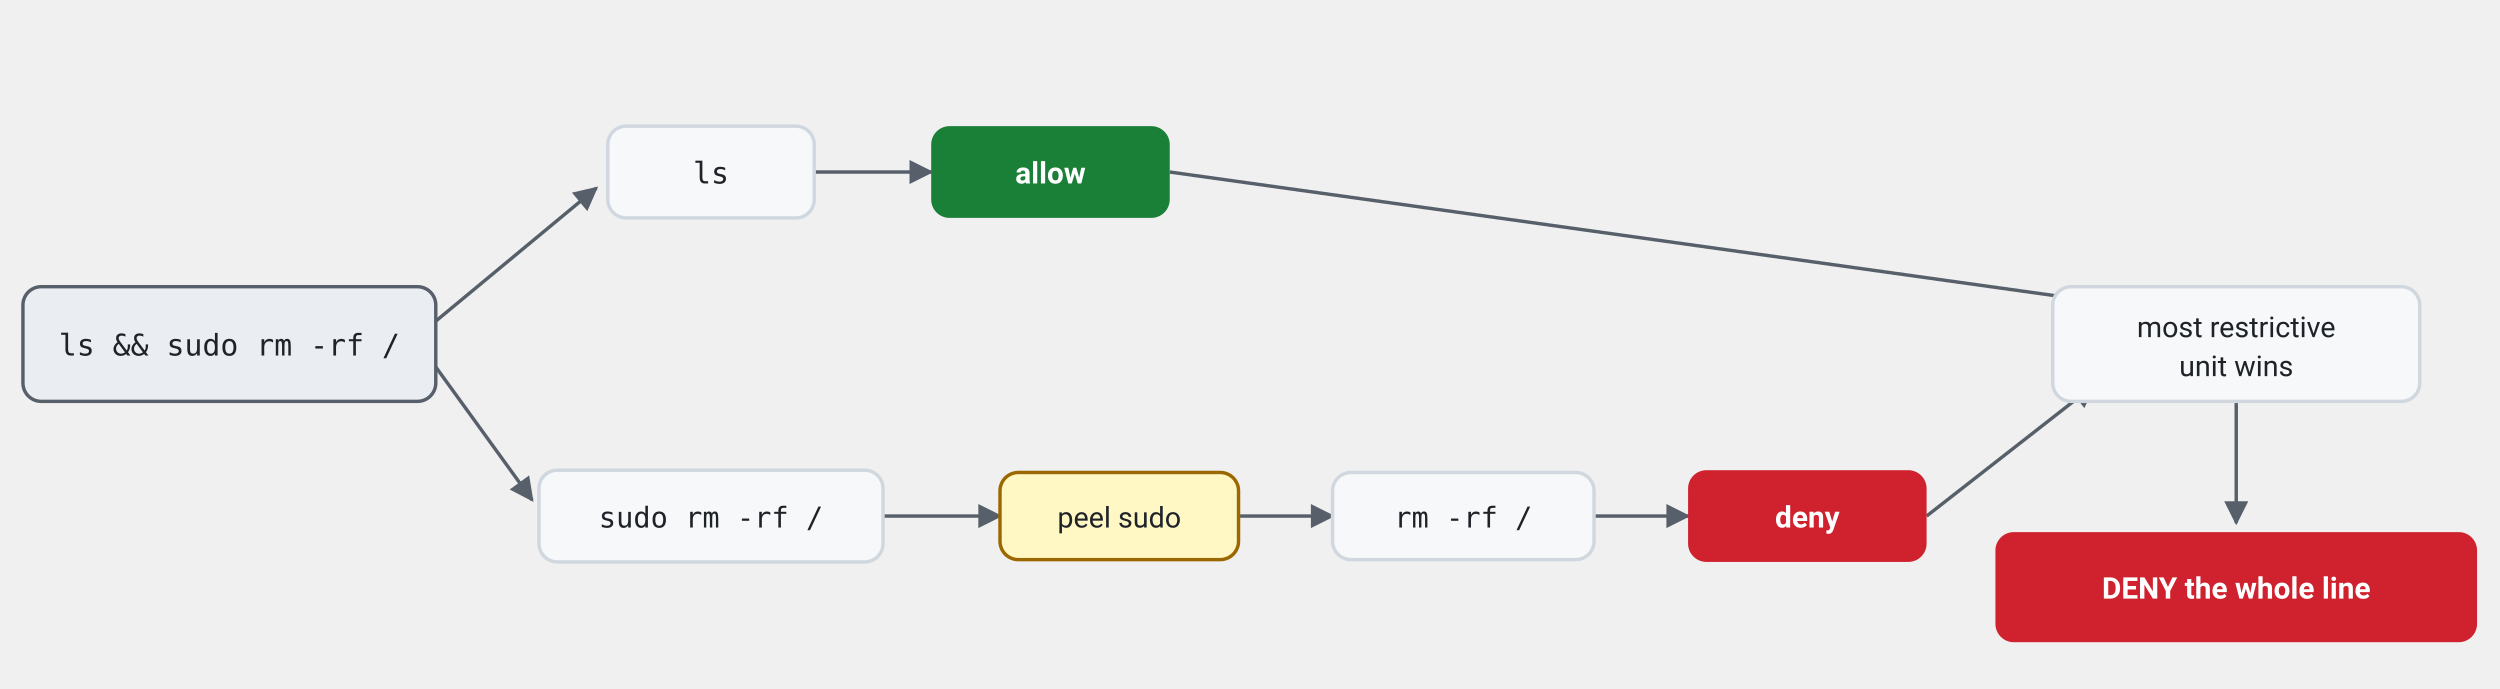
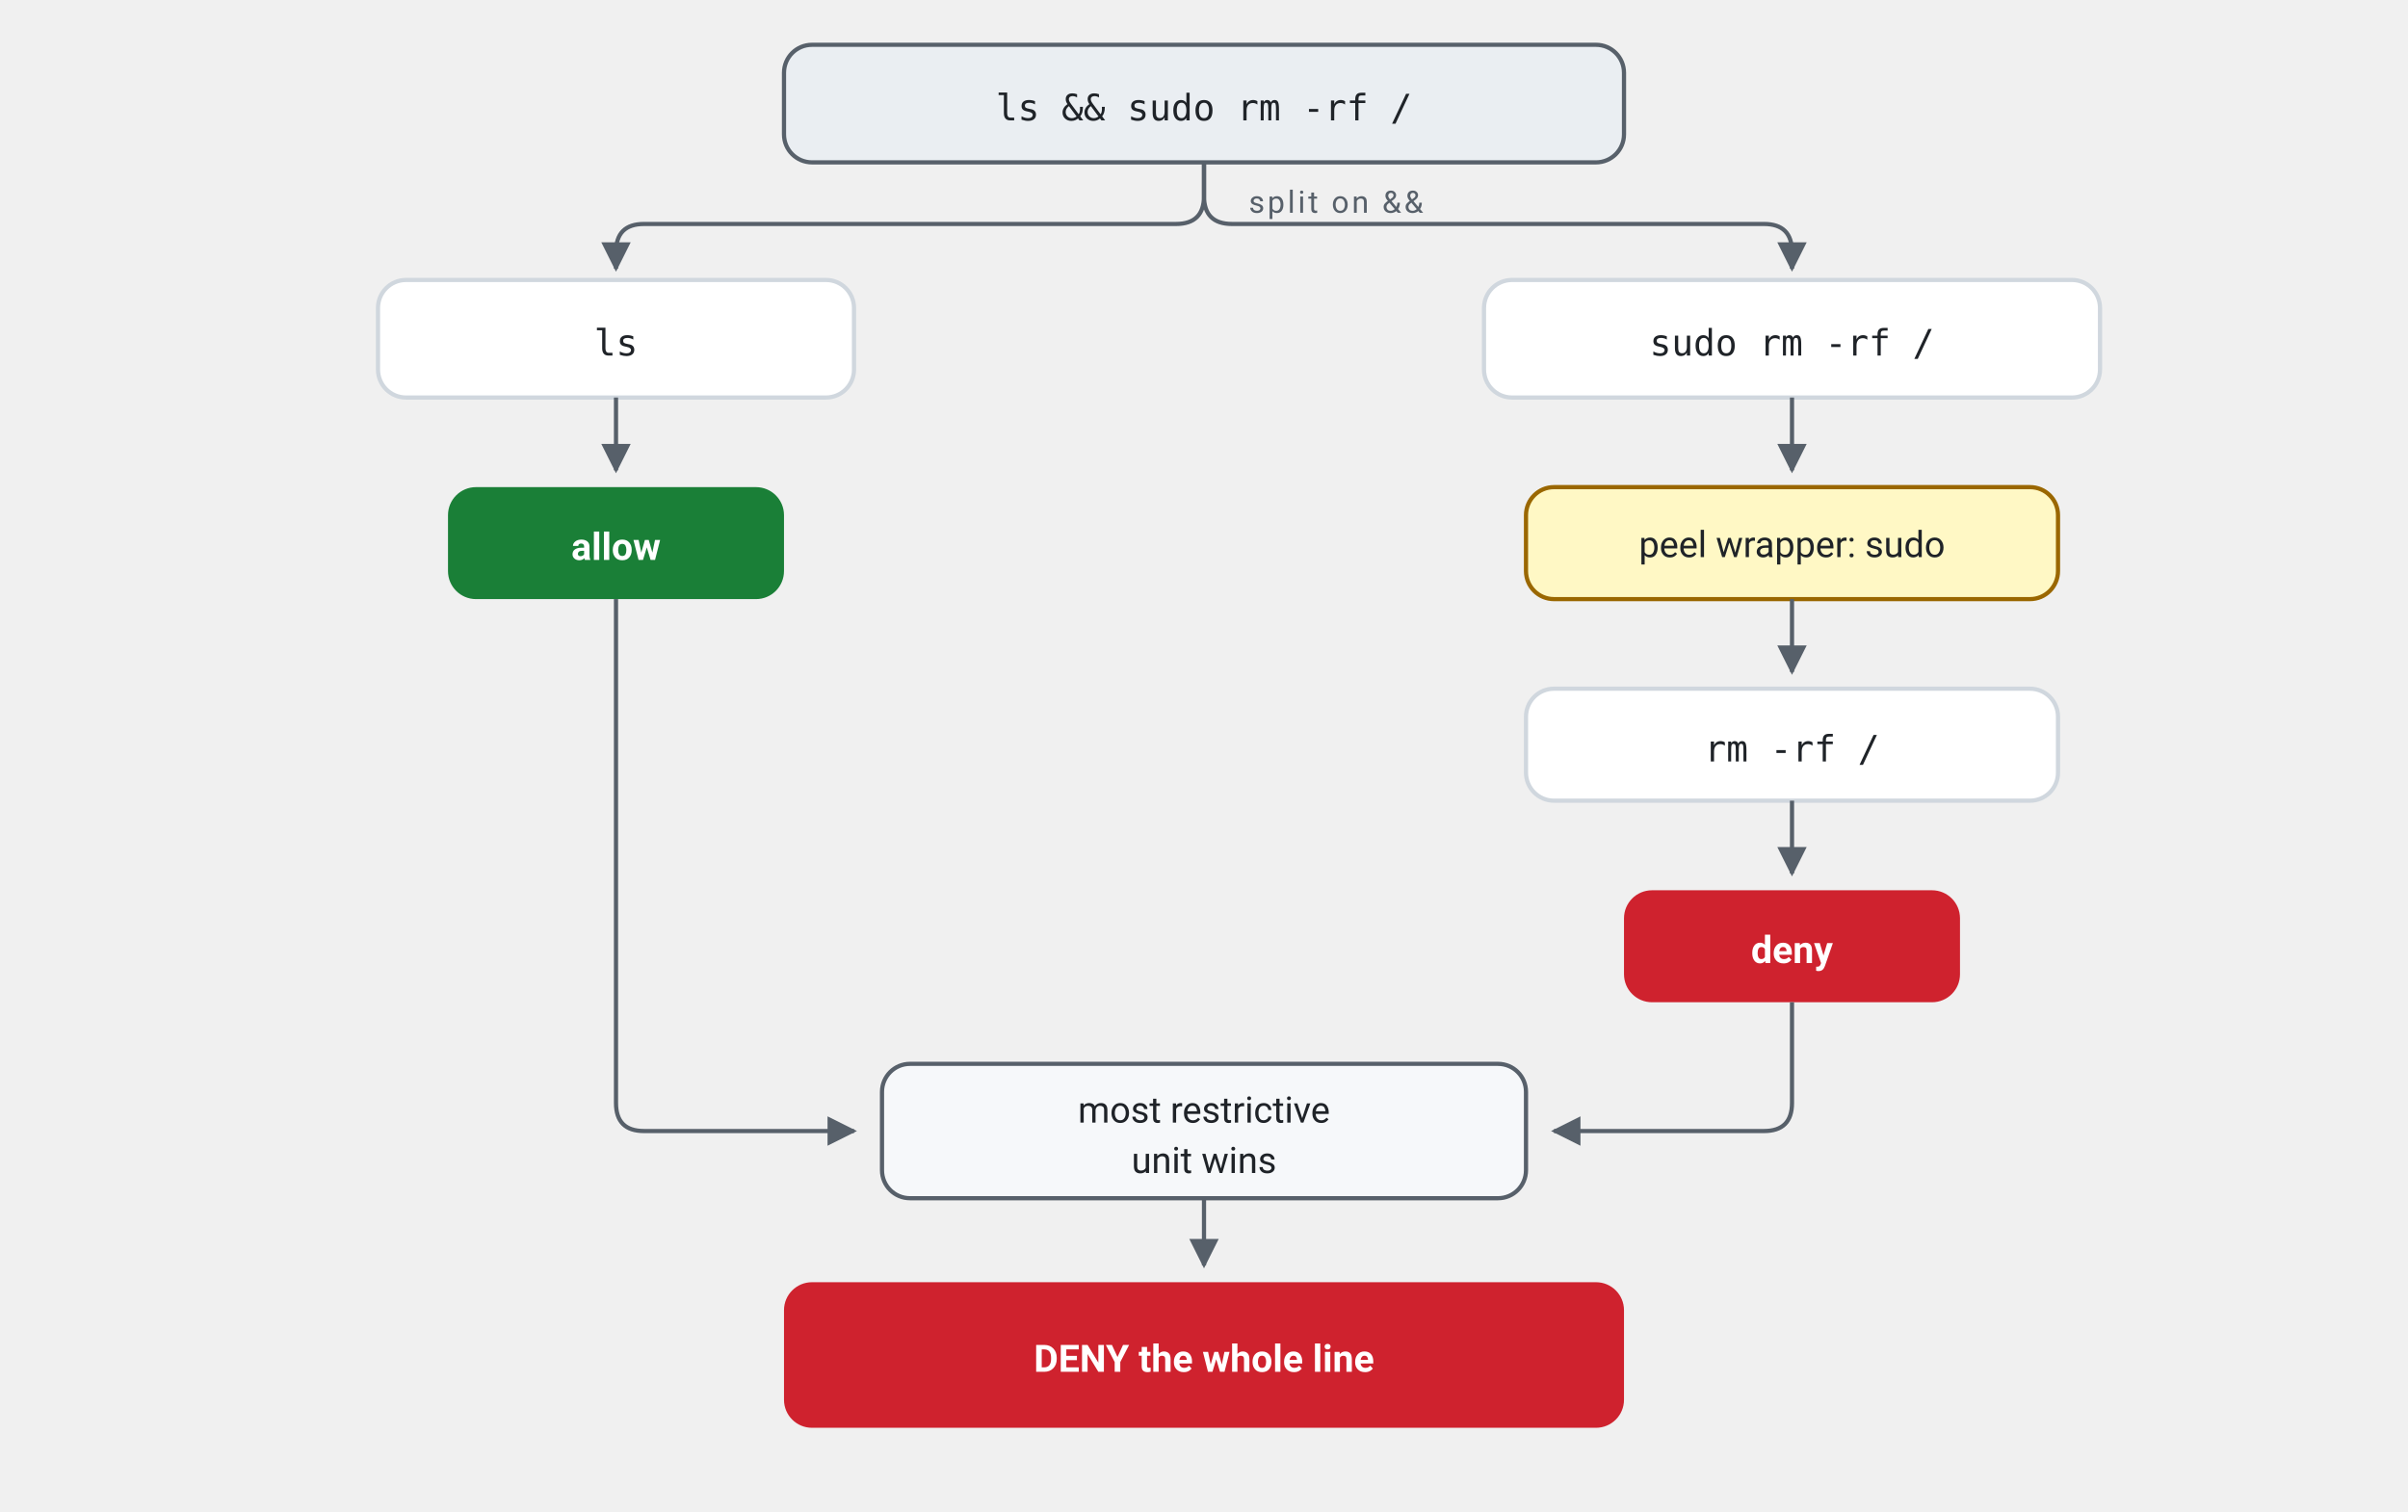
- <svg xmlns="http://www.w3.org/2000/svg" viewBox="0 0 1090 300" width="1090" height="300" font-family="-apple-system, Segoe UI, Roboto, sans-serif" role="img" aria-label="The command ls and sudo rm -rf slash splits into two units; ls allows, the sudo unit peels to rm -rf slash and denies, so the most restrictive verdict denies the whole line.">
+ <svg xmlns="http://www.w3.org/2000/svg" viewBox="0 0 860 540" width="860" height="540" font-family="-apple-system, Segoe UI, Roboto, sans-serif" role="img" aria-label="The command ls and sudo rm -rf slash splits into two units; ls allows, the sudo unit peels to rm -rf slash and denies, so the most restrictive verdict denies the whole line.">
  <defs>
    <marker id="ah4" viewBox="0 0 10 10" refX="9" refY="5" markerWidth="7" markerHeight="7" orient="auto-start-reverse">
      <path d="M0 0 L10 5 L0 10 z" fill="#57606a" />
    </marker>
+     <style>
+       .flow { fill: none; stroke: #57606a; stroke-width: 1.5; marker-end: url(#ah4); }
+       .node { fill: #ffffff; stroke: #d0d7de; stroke-width: 1.5; }
+       .t { font-size: 13px; fill: #1f2328; }
+       .m { font-size: 13px; font-family: ui-monospace, SFMono-Regular, monospace; fill: #1f2328; }
+       .w { font-size: 13.5px; font-weight: 700; fill: #ffffff; }
+       .step { font-size: 11px; fill: #57606a; letter-spacing: 1px; }
+     </style>
  </defs>
-   <line x1="190" y1="140" x2="260" y2="82" stroke="#57606a" stroke-width="1.5" marker-end="url(#ah4)" />
-   <line x1="190" y1="160" x2="232" y2="218" stroke="#57606a" stroke-width="1.5" marker-end="url(#ah4)" />
-   <line x1="355" y1="75" x2="406" y2="75" stroke="#57606a" stroke-width="1.5" marker-end="url(#ah4)" />
-   <line x1="385" y1="225" x2="436" y2="225" stroke="#57606a" stroke-width="1.5" marker-end="url(#ah4)" />
-   <line x1="540" y1="225" x2="581" y2="225" stroke="#57606a" stroke-width="1.5" marker-end="url(#ah4)" />
-   <line x1="695" y1="225" x2="736" y2="225" stroke="#57606a" stroke-width="1.5" marker-end="url(#ah4)" />
-   <line x1="510" y1="75" x2="918" y2="132" stroke="#57606a" stroke-width="1.5" marker-end="url(#ah4)" />
-   <line x1="840" y1="225" x2="913" y2="168" stroke="#57606a" stroke-width="1.5" marker-end="url(#ah4)" />
-   <line x1="975" y1="175" x2="975" y2="228" stroke="#57606a" stroke-width="1.5" marker-end="url(#ah4)" />
  <g text-anchor="middle">
-     <rect x="10" y="125" width="180" height="50" rx="8" fill="#eaeef2" stroke="#57606a" stroke-width="1.5" />
-     <text x="100" y="155" font-size="13" font-family="ui-monospace, monospace" fill="#1f2328">ls &amp;&amp; sudo rm -rf /</text>
-     <rect x="265" y="55" width="90" height="40" rx="8" fill="#f6f8fa" stroke="#d0d7de" stroke-width="1.5" />
-     <text x="310" y="80" font-size="13" font-family="ui-monospace, monospace" fill="#1f2328">ls</text>
-     <rect x="406" y="55" width="104" height="40" rx="8" fill="#1a7f37" />
-     <text x="458" y="80" font-size="13" font-weight="700" fill="#fff">allow</text>
-     <rect x="235" y="205" width="150" height="40" rx="8" fill="#f6f8fa" stroke="#d0d7de" stroke-width="1.5" />
-     <text x="310" y="230" font-size="12.5" font-family="ui-monospace, monospace" fill="#1f2328">sudo rm -rf /</text>
-     <rect x="436" y="206" width="104" height="38" rx="8" fill="#fff8c5" stroke="#9a6700" stroke-width="1.5" />
-     <text x="488" y="230" font-size="12.5" fill="#1f2328">peel sudo</text>
-     <rect x="581" y="206" width="114" height="38" rx="8" fill="#f6f8fa" stroke="#d0d7de" stroke-width="1.5" />
-     <text x="638" y="230" font-size="12.5" font-family="ui-monospace, monospace" fill="#1f2328">rm -rf /</text>
-     <rect x="736" y="205" width="104" height="40" rx="8" fill="#cf222e" />
-     <text x="788" y="230" font-size="13" font-weight="700" fill="#fff">deny</text>
-     <rect x="895" y="125" width="160" height="50" rx="8" fill="#f6f8fa" stroke="#d0d7de" stroke-width="1.5" />
-     <text x="975" y="147" font-size="12.5" fill="#1f2328">most restrictive</text>
-     <text x="975" y="164" font-size="12.5" fill="#1f2328">unit wins</text>
-     <rect x="870" y="232" width="210" height="48" rx="8" fill="#cf222e" />
-     <text x="975" y="261" font-size="13" font-weight="700" fill="#fff">DENY the whole line</text>
+     <rect x="280" y="16" width="300" height="42" rx="10" fill="#eaeef2" stroke="#57606a" stroke-width="1.5" />
+     <text x="430" y="43" class="m">ls &amp;&amp; sudo rm -rf /</text>
  </g>
+   <path class="flow" d="M430 58 V70 Q430 80 420 80 H230 Q220 80 220 90 V96" />
+   <path class="flow" d="M430 58 V70 Q430 80 440 80 H630 Q640 80 640 90 V96" />
+   <text x="446" y="76" class="step" text-anchor="start">split on &amp;&amp;</text>
+   <g text-anchor="middle">
+     <rect class="node" x="135" y="100" width="170" height="42" rx="10" />
+     <text x="220" y="127" class="m">ls</text>
+     <rect class="node" x="530" y="100" width="220" height="42" rx="10" />
+     <text x="640" y="127" class="m">sudo rm -rf /</text>
+     <rect x="160" y="174" width="120" height="40" rx="10" fill="#1a7f37" />
+     <text x="220" y="200" class="w">allow</text>
+     <rect x="545" y="174" width="190" height="40" rx="10" fill="#fff8c5" stroke="#9a6700" stroke-width="1.5" />
+     <text x="640" y="199" class="t">peel wrapper: sudo</text>
+     <rect class="node" x="545" y="246" width="190" height="40" rx="10" />
+     <text x="640" y="272" class="m">rm -rf /</text>
+     <rect x="580" y="318" width="120" height="40" rx="10" fill="#cf222e" />
+     <text x="640" y="344" class="w">deny</text>
+     <rect x="315" y="380" width="230" height="48" rx="10" fill="#f6f8fa" stroke="#57606a" stroke-width="1.5" />
+     <text x="430" y="401" class="t">most restrictive</text>
+     <text x="430" y="419" class="t">unit wins</text>
+     <rect x="280" y="458" width="300" height="52" rx="10" fill="#cf222e" />
+     <text x="430" y="490" class="w">DENY the whole line</text>
+   </g>
+   <path class="flow" d="M220 142 V168" />
+   <path class="flow" d="M640 142 V168" />
+   <path class="flow" d="M640 214 V240" />
+   <path class="flow" d="M640 286 V312" />
+   <path class="flow" d="M220 214 V394 Q220 404 230 404 H305" />
+   <path class="flow" d="M640 358 V394 Q640 404 630 404 H555" />
+   <path class="flow" d="M430 428 V452" />
</svg>
